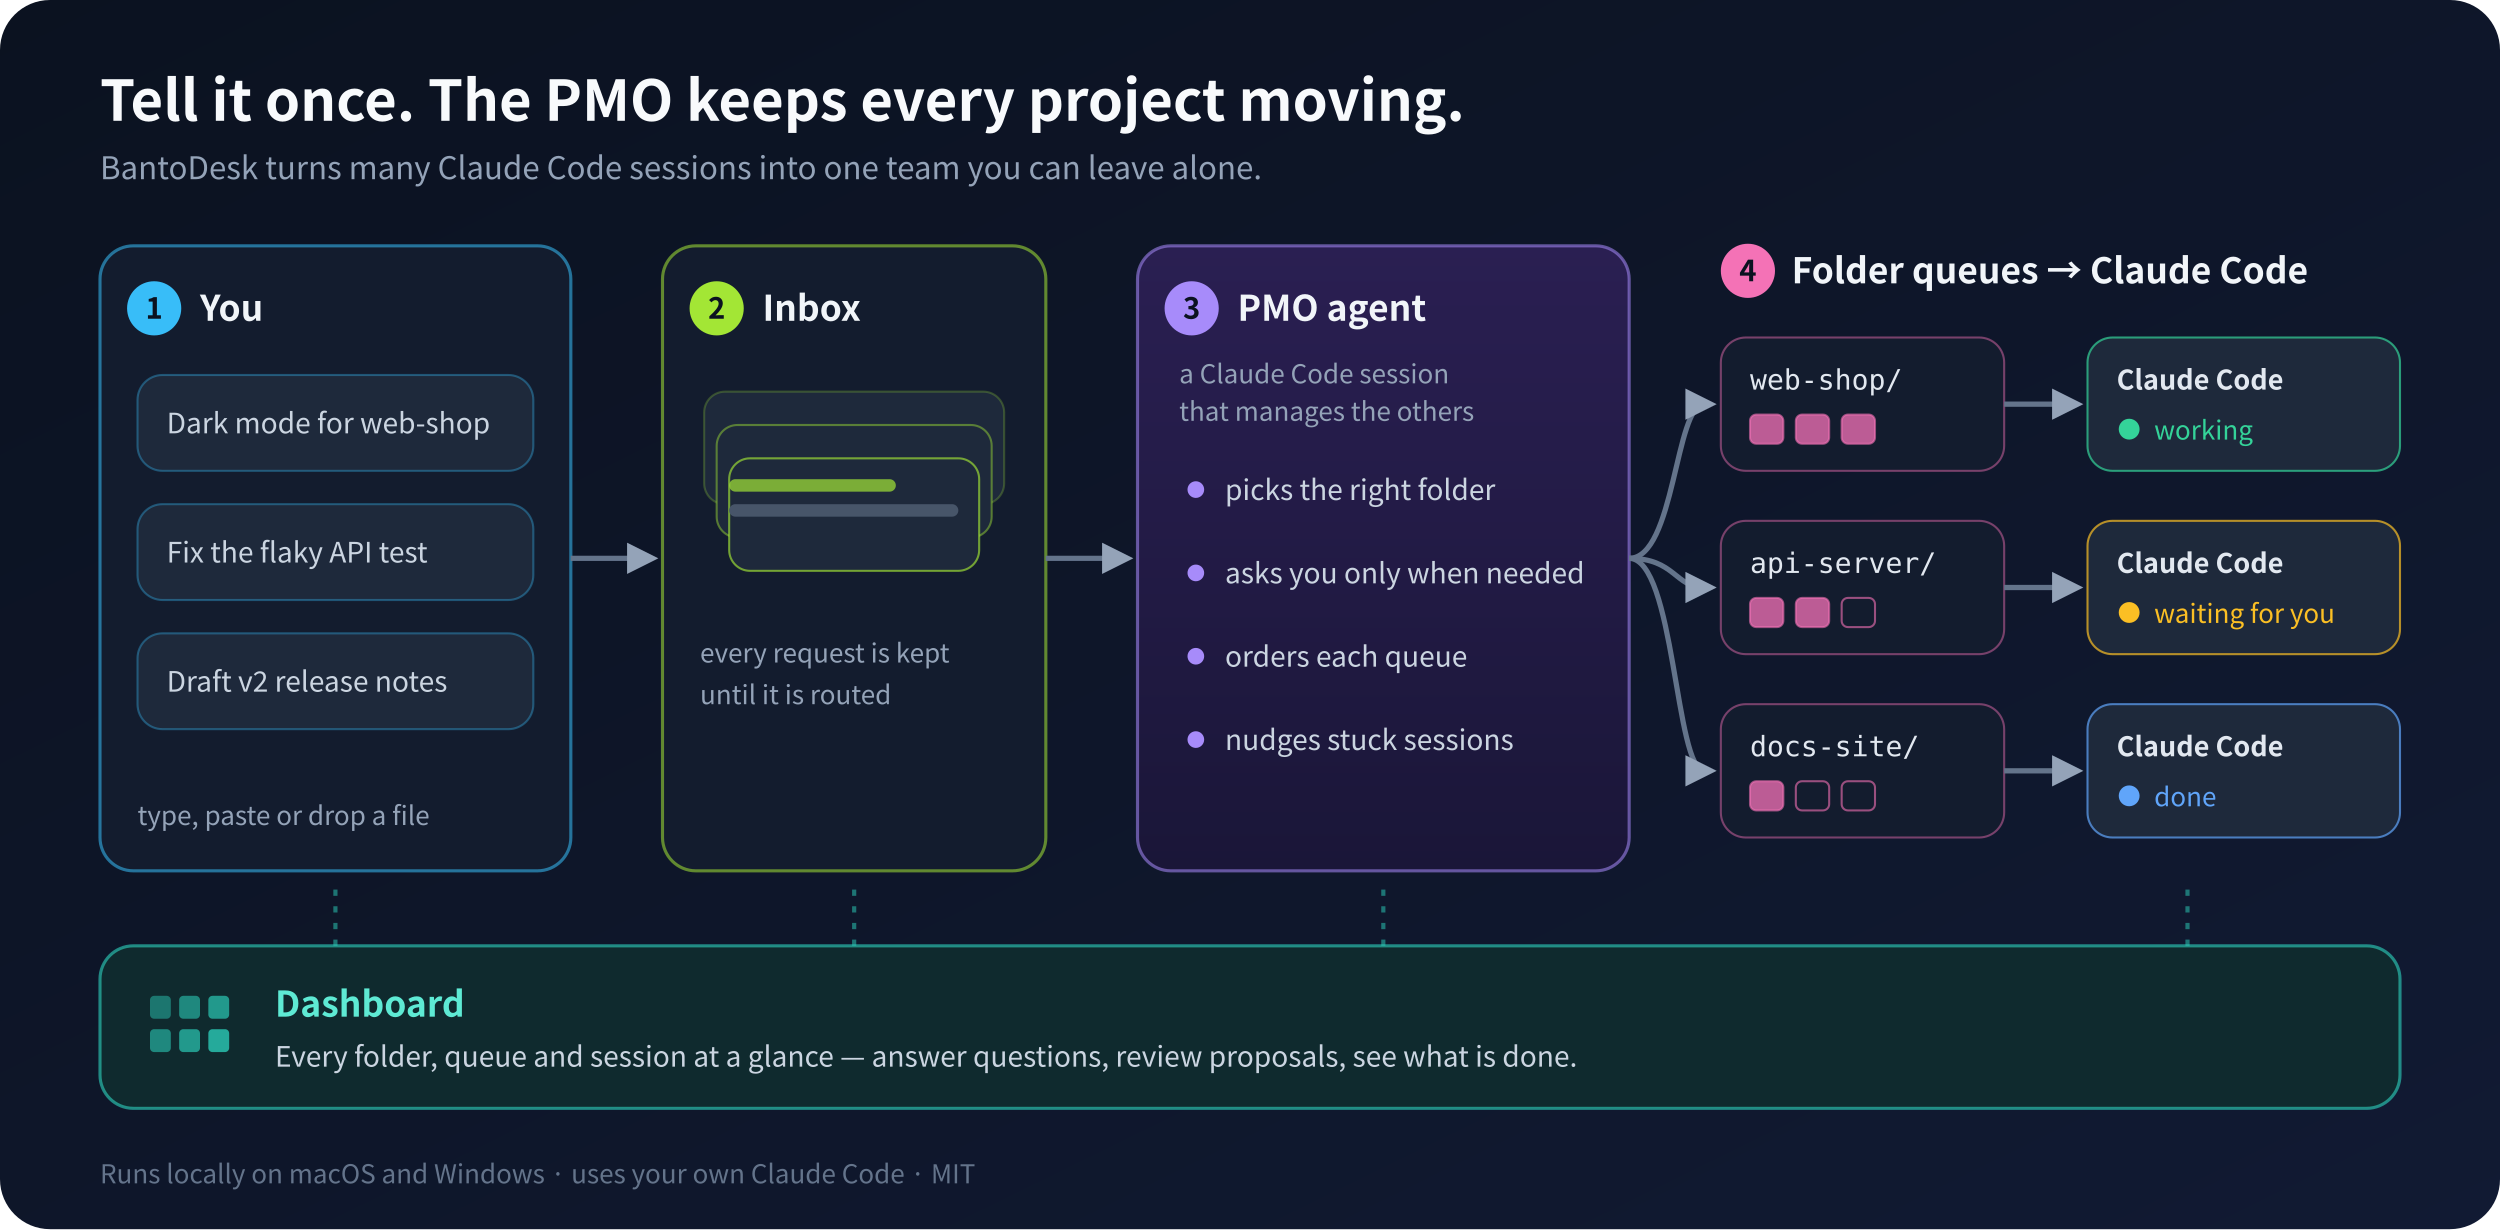
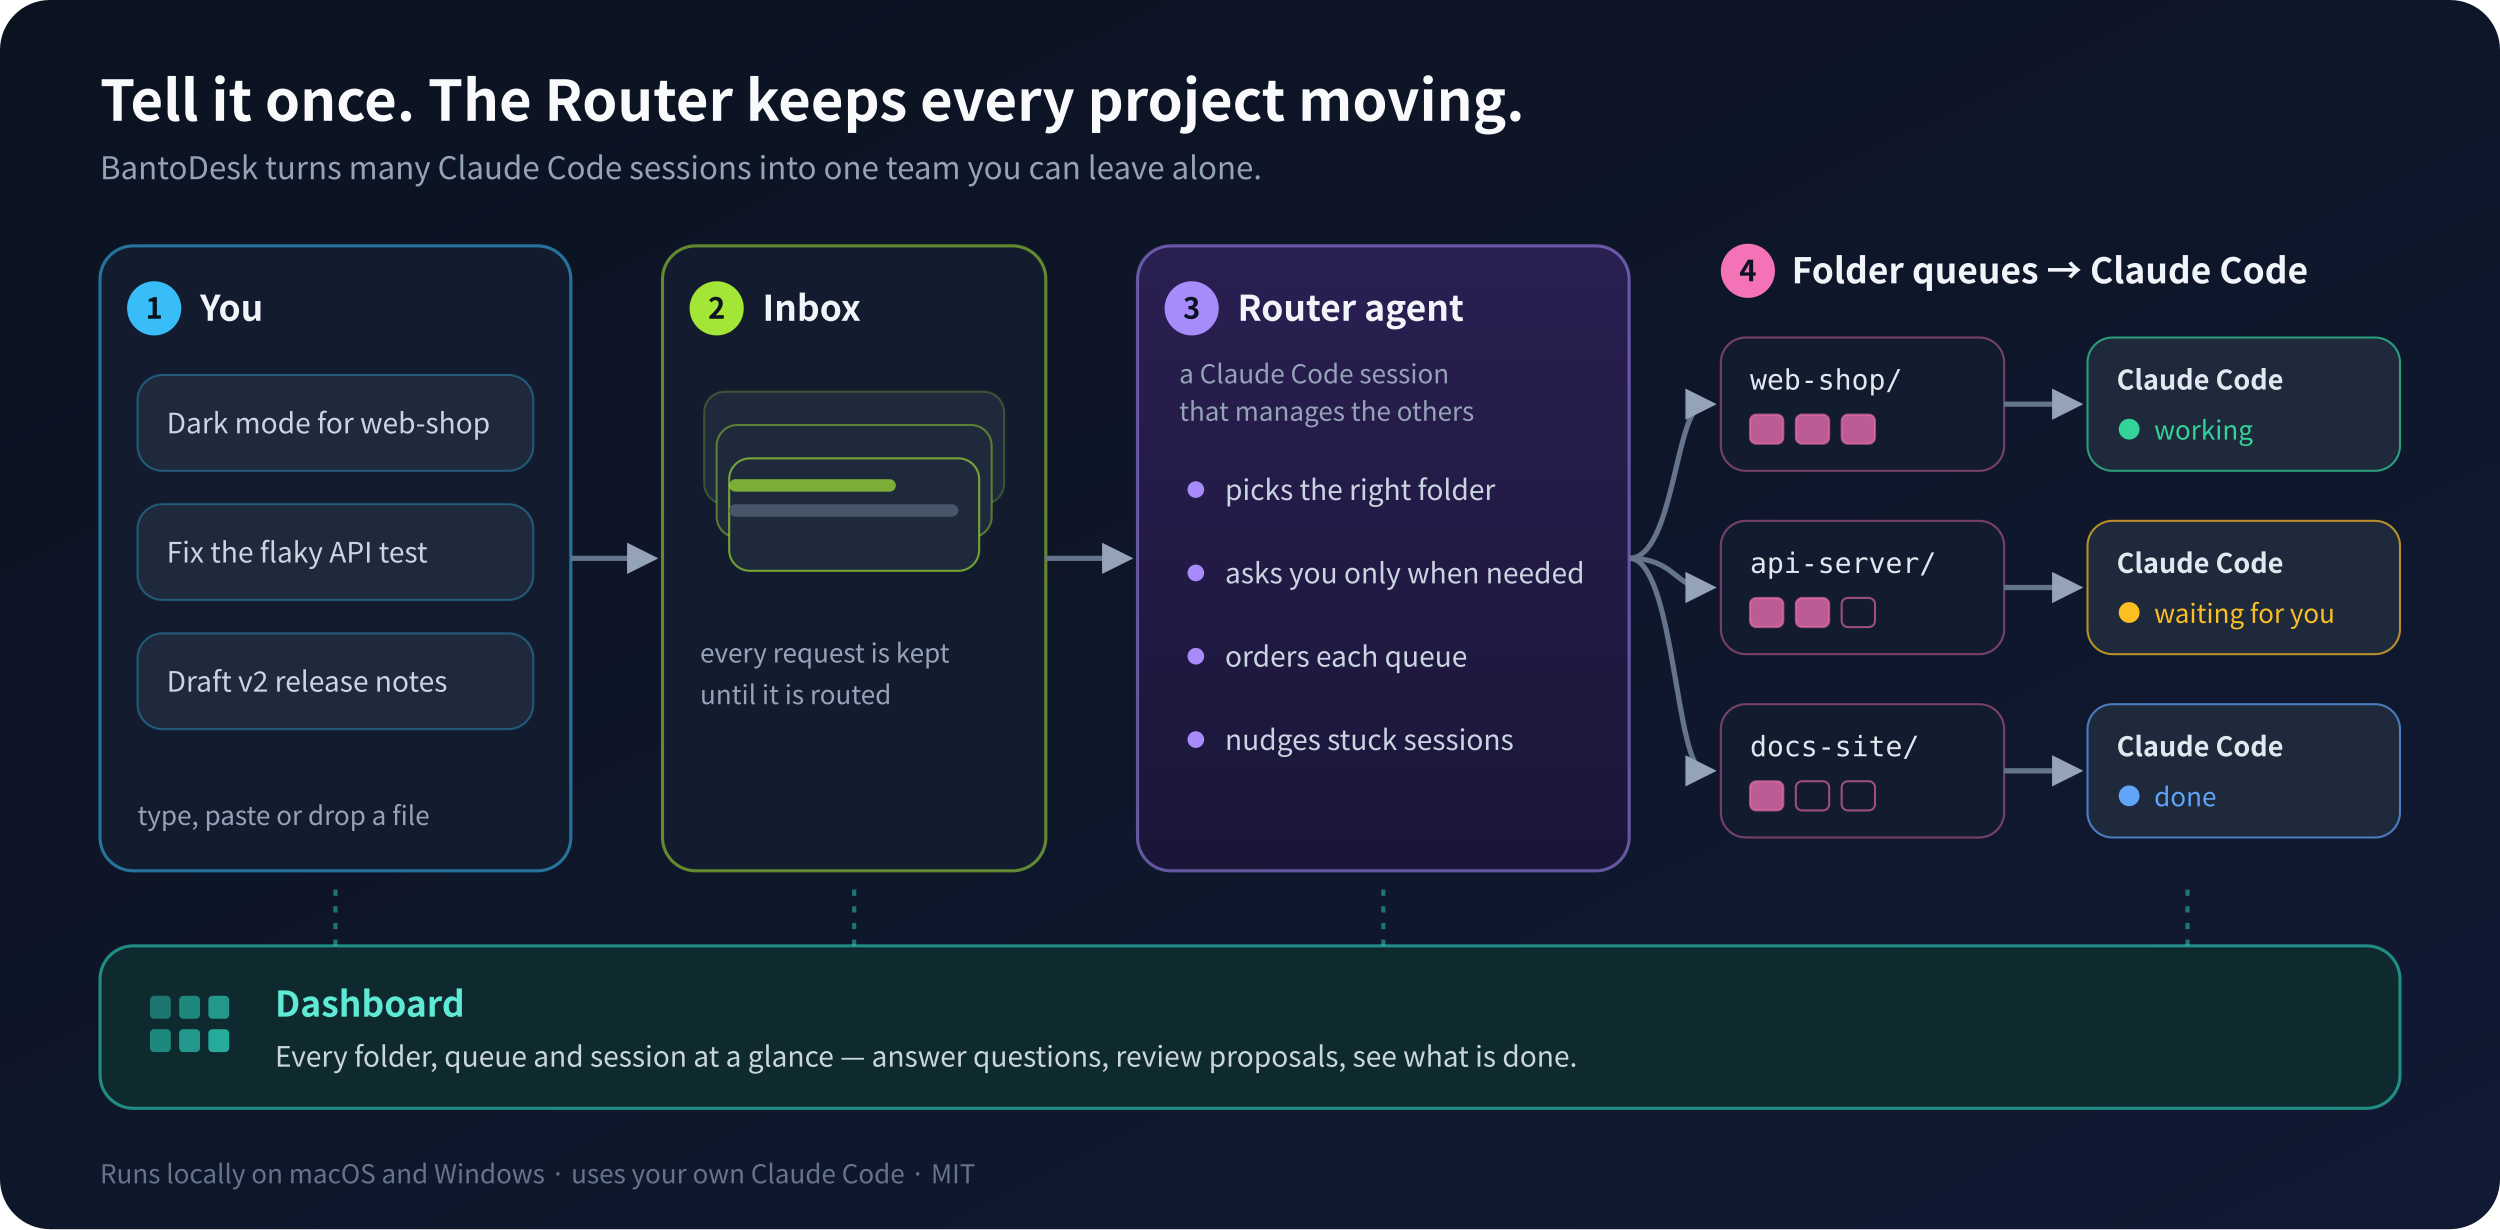
<svg xmlns="http://www.w3.org/2000/svg" width="1200" height="590" viewBox="0 0 1200 590" lang="en" role="img" aria-labelledby="t d">
  <defs>
    <linearGradient id="bg" x1="0" y1="0" x2="1" y2="1">
      <stop offset="0" stop-color="#0b1220" />
      <stop offset="1" stop-color="#111a33" />
    </linearGradient>
    <linearGradient id="pmo" x1="0" y1="0" x2="0" y2="1">
      <stop offset="0" stop-color="#2a1f52" />
      <stop offset="1" stop-color="#1a1638" />
    </linearGradient>
    <marker id="ah" viewBox="0 0 10 10" refX="6" refY="5" markerWidth="6" markerHeight="6" orient="auto-start-reverse">
      <path d="M0 0 L10 5 L0 10 z" fill="#94a3b8" />
    </marker>
    <style>
      text { font-family: -apple-system, BlinkMacSystemFont, "Segoe UI", "Hiragino Sans", "Hiragino Kaku Gothic ProN", "Yu Gothic UI", "Noto Sans JP", "Noto Sans CJK JP", Helvetica, Arial, sans-serif; fill: #e2e8f0; }
      .title { font-size: 27px; font-weight: 700; fill: #f8fafc; }
      .sub { font-size: 15px; fill: #94a3b8; }
      .h { font-size: 17px; font-weight: 700; fill: #f1f5f9; }
      .n { font-size: 14px; font-weight: 800; fill: #0b1220; }
      .t { font-size: 13.5px; fill: #cbd5e1; }
      .s { font-size: 12.5px; fill: #94a3b8; }
      .chip { font-size: 13px; font-weight: 600; fill: #e2e8f0; }
      .mono { font-family: ui-monospace, SFMono-Regular, Menlo, Consolas, monospace; font-size: 13.5px; fill: #e2e8f0; }
      .foot { font-size: 12.5px; fill: #64748b; }
    </style>
  </defs>
  <rect width="1200" height="590" rx="24" fill="url(#bg)" />
-   <text x="48" y="58" class="title">Tell it once. The PMO keeps every project moving.</text>
+   <text x="48" y="58" class="title">Tell it once. The Router keeps every project moving.</text>
  <text x="48" y="86" class="sub">BantoDesk turns many Claude Code sessions into one team you can leave alone.</text>
  <rect x="48" y="118" width="226" height="300" rx="16" fill="#131c2e" stroke="#38bdf8" stroke-opacity="0.55" stroke-width="1.5" />
  <circle cx="74" cy="148" r="13" fill="#38bdf8" />
  <text x="74" y="153" text-anchor="middle" class="n">1</text>
  <text x="96" y="154" class="h">You</text>
  <rect x="66" y="180" width="190" height="46" rx="12" fill="#1e293b" stroke="#38bdf8" stroke-opacity="0.35" />
  <text x="80" y="208" class="t">Dark mode for web-shop</text>
  <rect x="66" y="242" width="190" height="46" rx="12" fill="#1e293b" stroke="#38bdf8" stroke-opacity="0.35" />
  <text x="80" y="270" class="t">Fix the flaky API test</text>
  <rect x="66" y="304" width="190" height="46" rx="12" fill="#1e293b" stroke="#38bdf8" stroke-opacity="0.35" />
  <text x="80" y="332" class="t">Draft v2 release notes</text>
  <text x="66" y="396" class="s">type, paste or drop a file</text>
  <rect x="318" y="118" width="184" height="300" rx="16" fill="#131c2e" stroke="#a3e635" stroke-opacity="0.55" stroke-width="1.5" />
  <circle cx="344" cy="148" r="13" fill="#a3e635" />
  <text x="344" y="153" text-anchor="middle" class="n">2</text>
  <text x="366" y="154" class="h">Inbox</text>
  <rect x="338" y="188" width="144" height="54" rx="10" fill="#1e293b" stroke="#a3e635" stroke-opacity="0.25" />
  <rect x="344" y="204" width="132" height="54" rx="10" fill="#1e293b" stroke="#a3e635" stroke-opacity="0.45" />
  <rect x="350" y="220" width="120" height="54" rx="10" fill="#1e293b" stroke="#a3e635" stroke-opacity="0.65" />
  <rect x="350" y="230" width="80" height="6" rx="3" fill="#a3e635" fill-opacity="0.7" />
  <rect x="350" y="242" width="110" height="6" rx="3" fill="#475569" />
  <text x="336" y="318" class="s">every request is kept</text>
  <text x="336" y="338" class="s">until it is routed</text>
  <rect x="546" y="118" width="236" height="300" rx="16" fill="url(#pmo)" />
  <rect x="546" y="118" width="236" height="300" rx="16" fill="none" stroke="#a78bfa" stroke-opacity="0.55" stroke-width="1.5" />
  <circle cx="572" cy="148" r="13" fill="#a78bfa" />
  <text x="572" y="153" text-anchor="middle" class="n">3</text>
-   <text x="594" y="154" class="h">PMO agent</text>
+   <text x="594" y="154" class="h">Router agent</text>
  <text x="566" y="184" class="s">a Claude Code session</text>
  <text x="566" y="202" class="s">that manages the others</text>
  <circle cx="574" cy="235" r="4" fill="#a78bfa" />
  <text x="588" y="240" class="t">picks the right folder</text>
  <circle cx="574" cy="275" r="4" fill="#a78bfa" />
  <text x="588" y="280" class="t">asks you only when needed</text>
  <circle cx="574" cy="315" r="4" fill="#a78bfa" />
  <text x="588" y="320" class="t">orders each queue</text>
  <circle cx="574" cy="355" r="4" fill="#a78bfa" />
  <text x="588" y="360" class="t">nudges stuck sessions</text>
  <path d="M274 268 C 296 268, 296 268, 310 268" fill="none" stroke="#64748b" stroke-width="2.5" marker-end="url(#ah)" />
  <path d="M502 268 C 524 268, 524 268, 538 268" fill="none" stroke="#64748b" stroke-width="2.5" marker-end="url(#ah)" />
  <circle cx="839" cy="130" r="13" fill="#f472b6" />
  <text x="839" y="135" text-anchor="middle" class="n">4</text>
  <text x="860" y="136" class="h">Folder queues → Claude Code</text>
  <path d="M782 268 C 804 268, 804 194, 818 194" fill="none" stroke="#64748b" stroke-width="2.5" marker-end="url(#ah)" />
  <rect x="826" y="162" width="136" height="64" rx="12" fill="#131c2e" stroke="#f472b6" stroke-opacity="0.45" />
  <text x="840" y="187" class="mono">web-shop/</text>
  <rect x="840" y="199" width="16" height="14" rx="3" fill="#f472b6" fill-opacity="0.75" stroke="#f472b6" stroke-opacity="0.6" />
  <rect x="862" y="199" width="16" height="14" rx="3" fill="#f472b6" fill-opacity="0.75" stroke="#f472b6" stroke-opacity="0.6" />
  <rect x="884" y="199" width="16" height="14" rx="3" fill="#f472b6" fill-opacity="0.75" stroke="#f472b6" stroke-opacity="0.6" />
  <path d="M962 194 C 982 194, 982 194, 994 194" fill="none" stroke="#64748b" stroke-width="2.5" marker-end="url(#ah)" />
  <rect x="1002" y="162" width="150" height="64" rx="12" fill="#1e293b" stroke="#34d399" stroke-opacity="0.7" />
  <text x="1016" y="187" class="chip">Claude Code</text>
  <circle cx="1022" cy="206" r="5" fill="#34d399" />
  <text x="1034" y="211" class="s" style="fill:#34d399">working</text>
  <path d="M782 268 C 804 268, 804 282, 818 282" fill="none" stroke="#64748b" stroke-width="2.5" marker-end="url(#ah)" />
  <rect x="826" y="250" width="136" height="64" rx="12" fill="#131c2e" stroke="#f472b6" stroke-opacity="0.45" />
  <text x="840" y="275" class="mono">api-server/</text>
  <rect x="840" y="287" width="16" height="14" rx="3" fill="#f472b6" fill-opacity="0.75" stroke="#f472b6" stroke-opacity="0.6" />
  <rect x="862" y="287" width="16" height="14" rx="3" fill="#f472b6" fill-opacity="0.75" stroke="#f472b6" stroke-opacity="0.6" />
  <rect x="884" y="287" width="16" height="14" rx="3" fill="none" fill-opacity="0.75" stroke="#f472b6" stroke-opacity="0.6" />
  <path d="M962 282 C 982 282, 982 282, 994 282" fill="none" stroke="#64748b" stroke-width="2.5" marker-end="url(#ah)" />
  <rect x="1002" y="250" width="150" height="64" rx="12" fill="#1e293b" stroke="#fbbf24" stroke-opacity="0.7" />
  <text x="1016" y="275" class="chip">Claude Code</text>
  <circle cx="1022" cy="294" r="5" fill="#fbbf24" />
  <text x="1034" y="299" class="s" style="fill:#fbbf24">waiting for you</text>
  <path d="M782 268 C 804 268, 804 370, 818 370" fill="none" stroke="#64748b" stroke-width="2.5" marker-end="url(#ah)" />
  <rect x="826" y="338" width="136" height="64" rx="12" fill="#131c2e" stroke="#f472b6" stroke-opacity="0.45" />
  <text x="840" y="363" class="mono">docs-site/</text>
  <rect x="840" y="375" width="16" height="14" rx="3" fill="#f472b6" fill-opacity="0.75" stroke="#f472b6" stroke-opacity="0.6" />
  <rect x="862" y="375" width="16" height="14" rx="3" fill="none" fill-opacity="0.75" stroke="#f472b6" stroke-opacity="0.6" />
  <rect x="884" y="375" width="16" height="14" rx="3" fill="none" fill-opacity="0.75" stroke="#f472b6" stroke-opacity="0.6" />
  <path d="M962 370 C 982 370, 982 370, 994 370" fill="none" stroke="#64748b" stroke-width="2.5" marker-end="url(#ah)" />
  <rect x="1002" y="338" width="150" height="64" rx="12" fill="#1e293b" stroke="#60a5fa" stroke-opacity="0.7" />
  <text x="1016" y="363" class="chip">Claude Code</text>
  <circle cx="1022" cy="382" r="5" fill="#60a5fa" />
  <text x="1034" y="387" class="s" style="fill:#60a5fa">done</text>
  <rect x="48" y="454" width="1104" height="78" rx="16" fill="#0f2a2e" stroke="#2dd4bf" stroke-opacity="0.6" stroke-width="1.5" />
  <rect x="72" y="478" width="10" height="11" rx="2" fill="#2dd4bf" fill-opacity="0.45" />
  <rect x="86" y="478" width="10" height="11" rx="2" fill="#2dd4bf" fill-opacity="0.55" />
  <rect x="100" y="478" width="10" height="11" rx="2" fill="#2dd4bf" fill-opacity="0.65" />
  <rect x="72" y="494" width="10" height="11" rx="2" fill="#2dd4bf" fill-opacity="0.55" />
  <rect x="86" y="494" width="10" height="11" rx="2" fill="#2dd4bf" fill-opacity="0.65" />
  <rect x="100" y="494" width="10" height="11" rx="2" fill="#2dd4bf" fill-opacity="0.75" />
  <text x="132" y="488" class="h" style="fill:#5eead4">Dashboard</text>
  <text x="132" y="512" class="t">Every folder, queue and session at a glance — answer questions, review proposals, see what is done.</text>
  <path d="M161 454 V 424" stroke="#2dd4bf" stroke-opacity="0.5" stroke-width="2" stroke-dasharray="3 5" />
  <path d="M410 454 V 424" stroke="#2dd4bf" stroke-opacity="0.5" stroke-width="2" stroke-dasharray="3 5" />
  <path d="M664 454 V 424" stroke="#2dd4bf" stroke-opacity="0.5" stroke-width="2" stroke-dasharray="3 5" />
  <path d="M1050 454 V 424" stroke="#2dd4bf" stroke-opacity="0.5" stroke-width="2" stroke-dasharray="3 5" />
  <text x="48" y="568" class="foot">Runs locally on macOS and Windows · uses your own Claude Code · MIT</text>
</svg>
